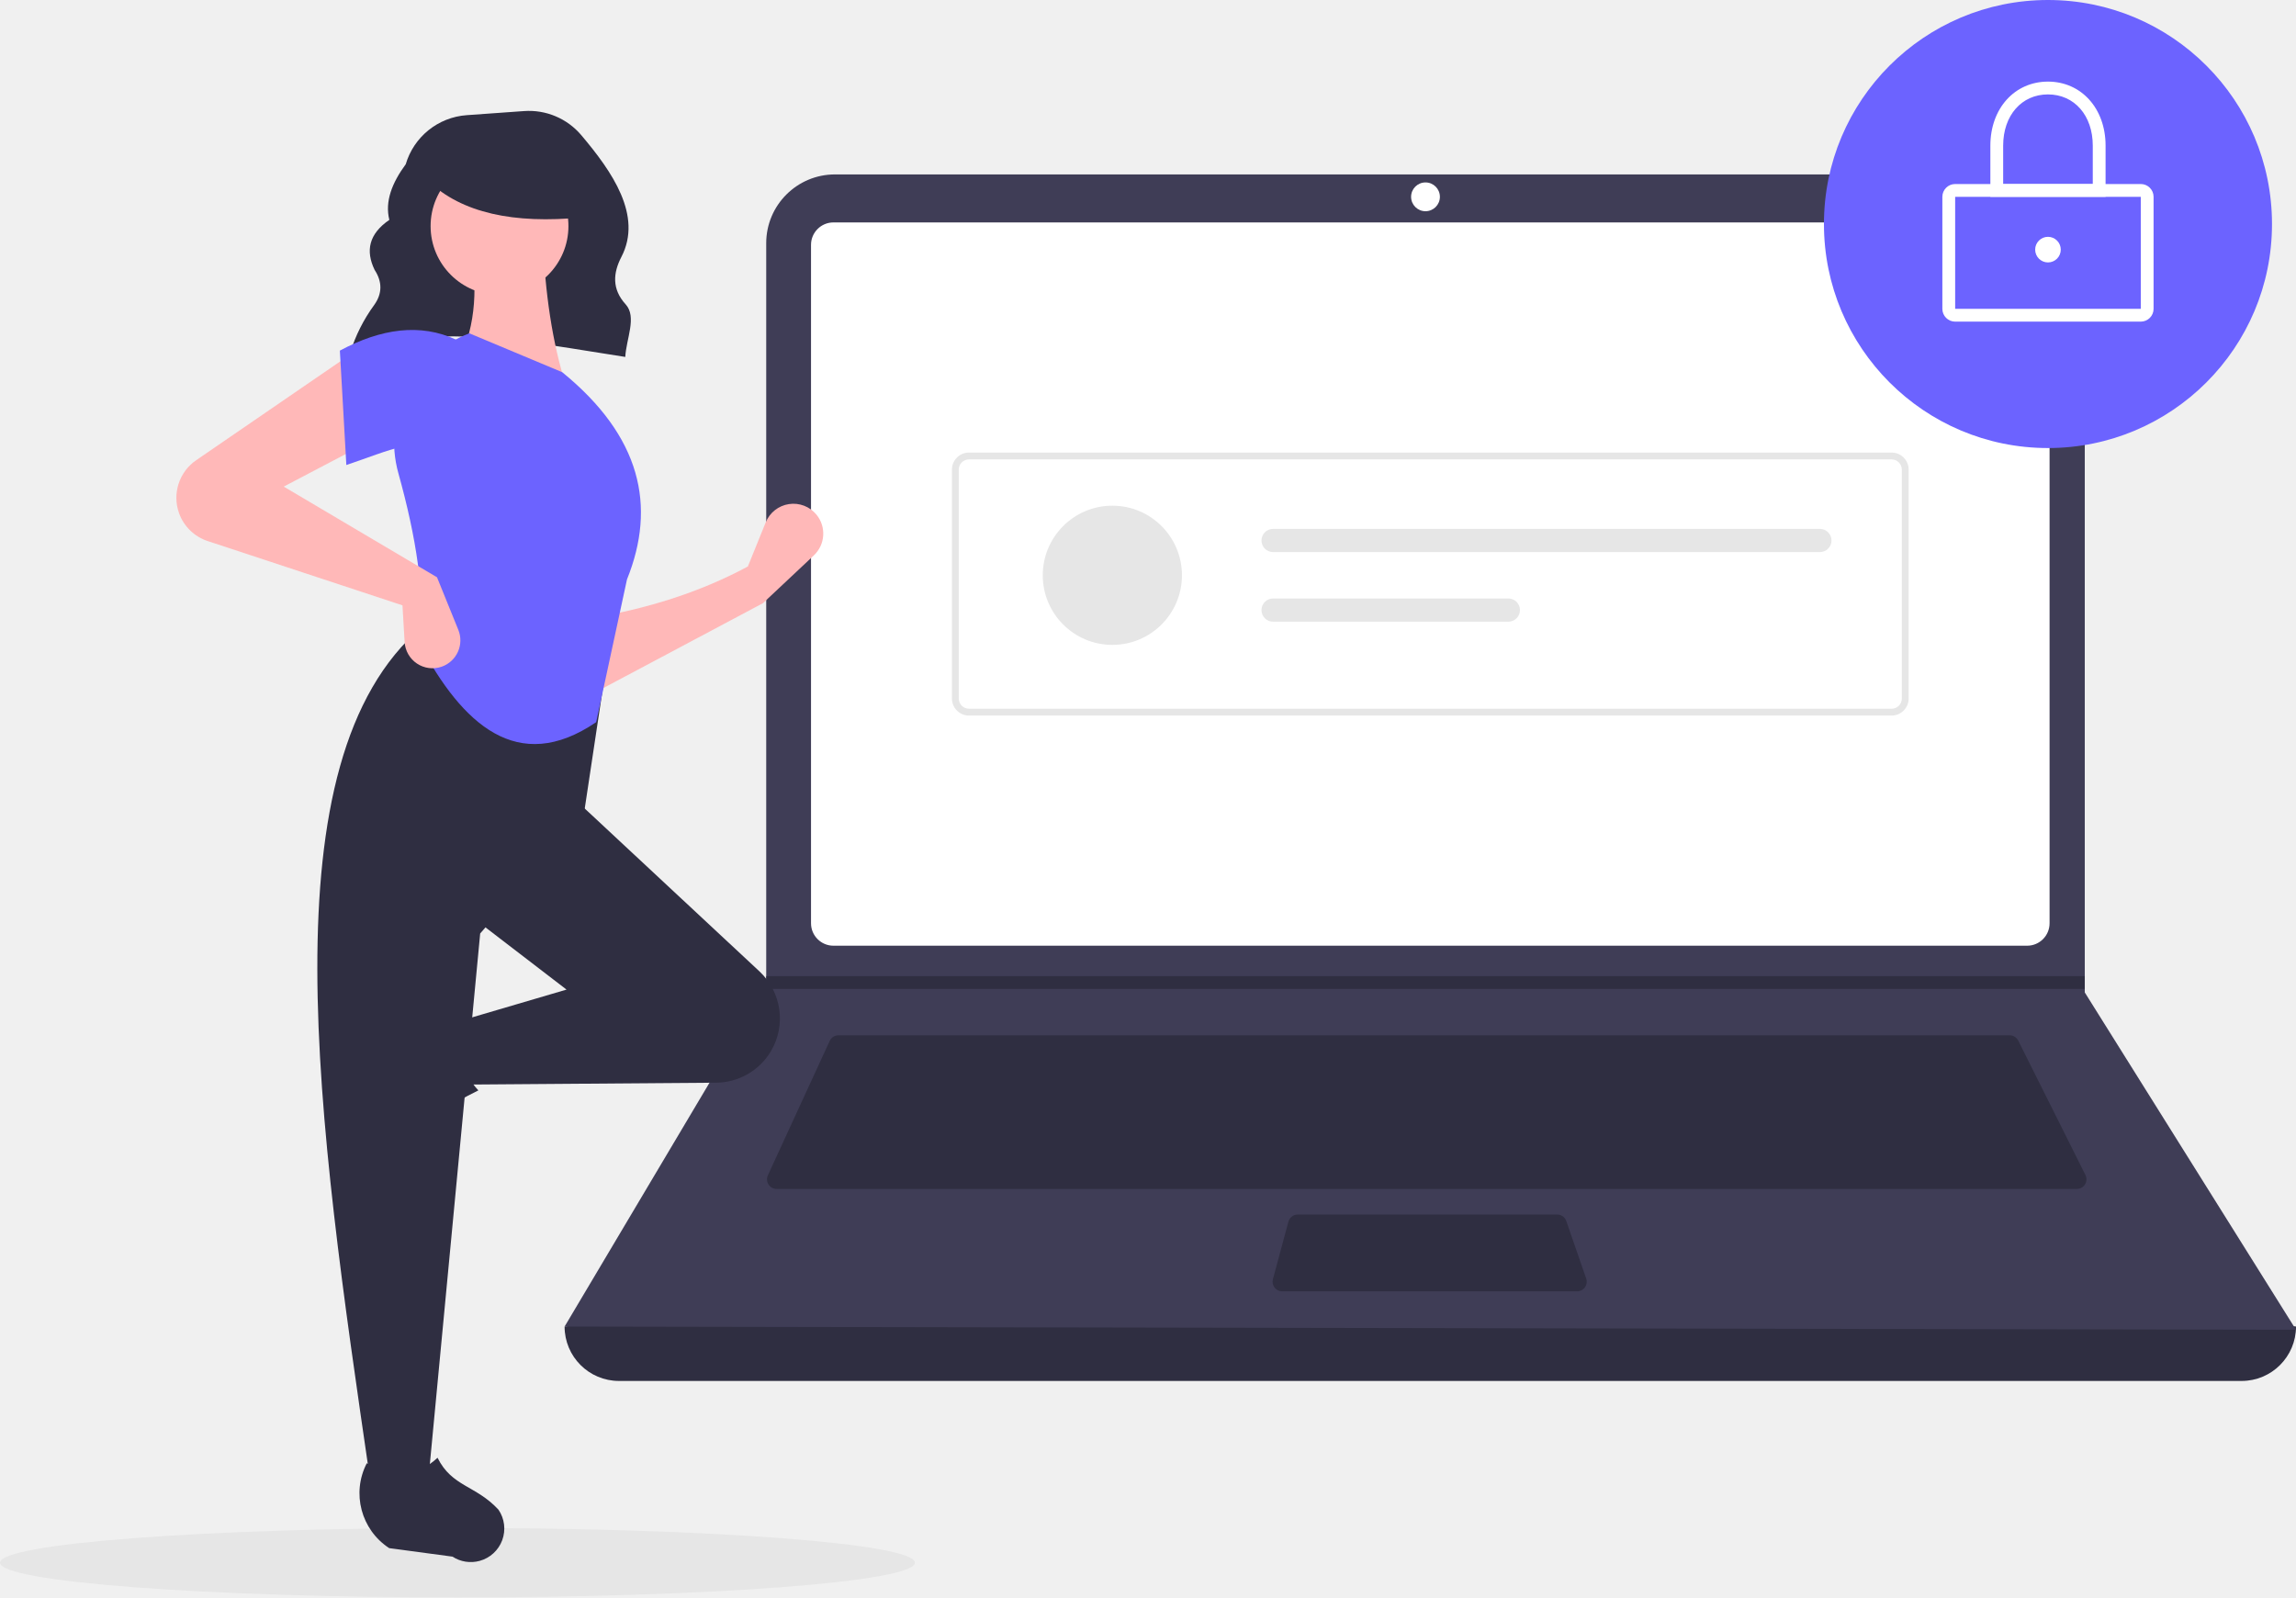
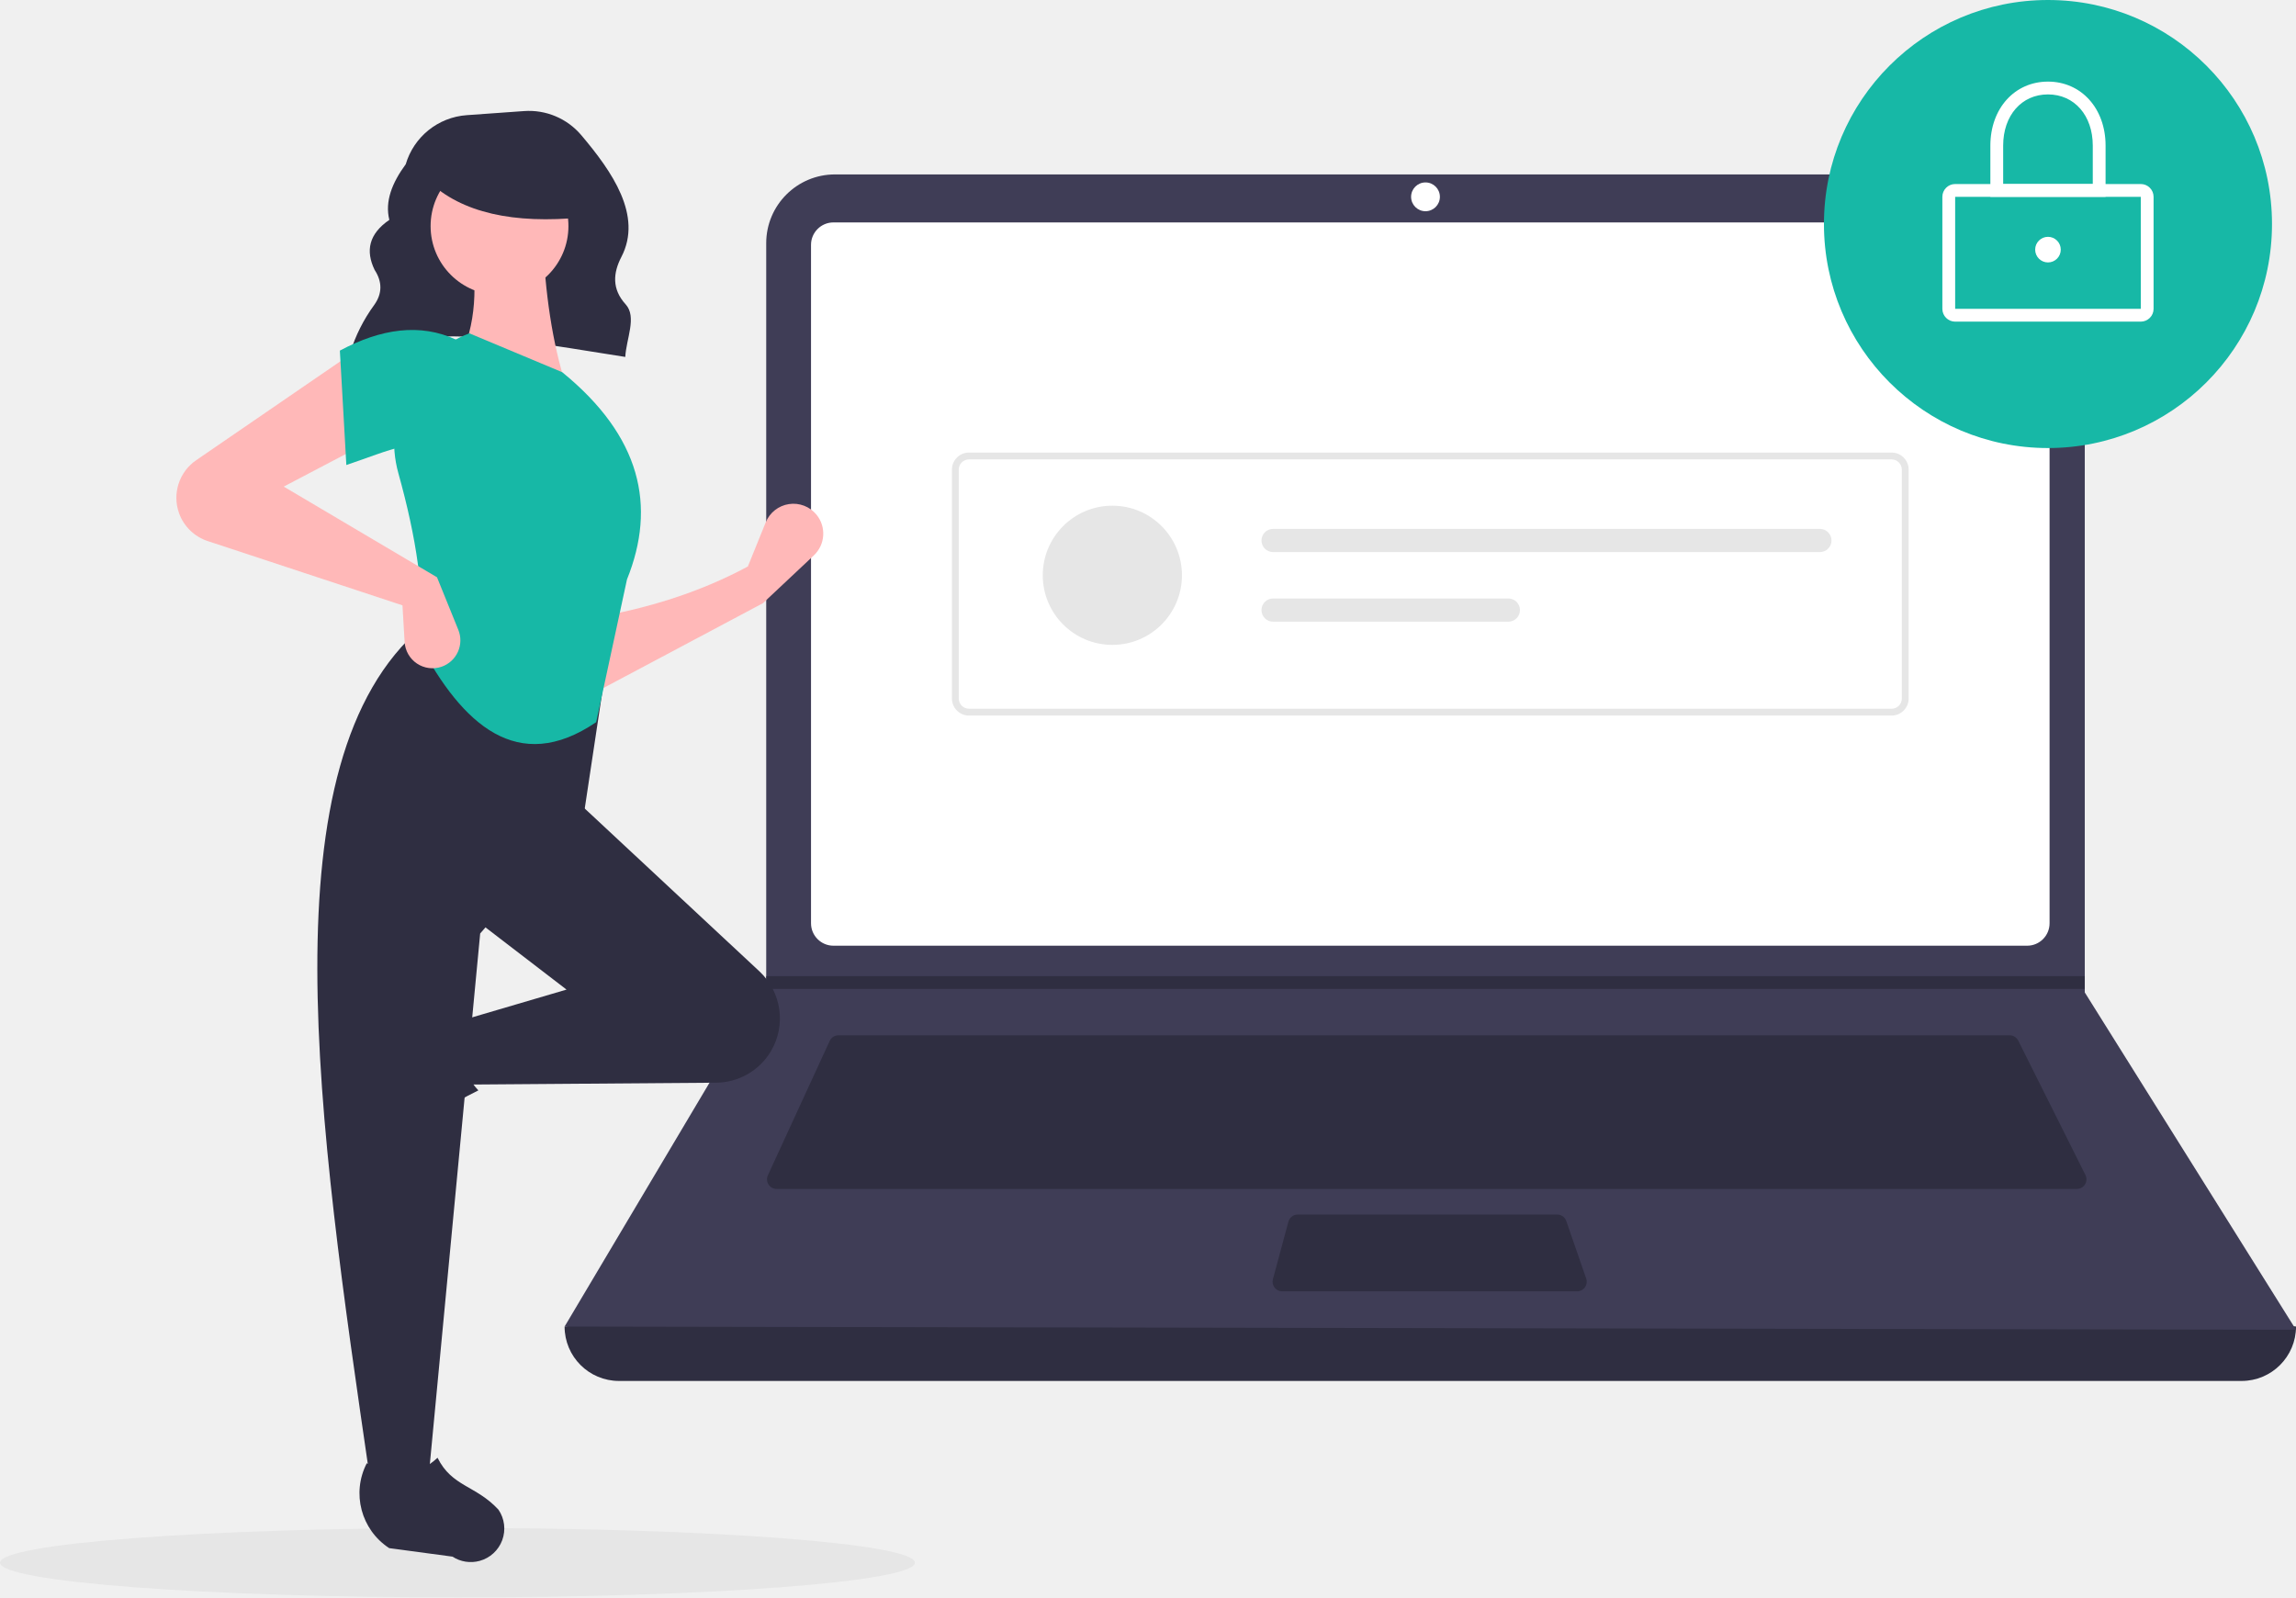
<svg xmlns="http://www.w3.org/2000/svg" width="793" height="551.732" viewBox="0 0 793 551.732" role="img" artist="Katerina Limpitsouni" source="https://undraw.co/">
  <ellipse cx="158" cy="539.732" rx="158" ry="12" fill="#e6e6e6" />
  <path d="M324.272,296.554c27.497-11.695,61.744-4.285,95.191.858.311-6.228,4.084-13.808.132-18.153-4.801-5.279-4.359-10.825-1.47-16.404,7.388-14.265-3.197-29.444-13.884-42.065a23.669,23.669,0,0,0-19.755-8.292l-19.797,1.414A23.709,23.709,0,0,0,343.635,230.859v0c-4.727,6.429-7.257,12.841-5.664,19.219-7.081,4.839-8.27,10.68-5.089,17.264,2.698,4.146,2.669,8.182-.123,12.106a55.891,55.891,0,0,0-8.31,16.506Z" transform="translate(-203.5 -174.1342)" fill="#2f2e41" />
  <path d="M977.709,651.097H417.291A18.791,18.791,0,0,1,398.5,632.306h0q304.727-35.415,598,0h0A18.791,18.791,0,0,1,977.709,651.097Z" transform="translate(-203.5 -174.1342)" fill="#2f2e41" />
  <path d="M996.5,633.412l-598-1.105,69.306-116.616.332-.553V258.131a23.752,23.752,0,0,1,23.754-23.754H899.792a23.752,23.752,0,0,1,23.754,23.754V516.906Z" transform="translate(-203.5 -174.1342)" fill="#3f3d56" />
  <path d="M491.35,250.957a7.746,7.746,0,0,0-7.738,7.738V493.031a7.747,7.747,0,0,0,7.738,7.738H903.65a7.747,7.747,0,0,0,7.738-7.738V258.694a7.747,7.747,0,0,0-7.738-7.738Z" transform="translate(-203.5 -174.1342)" fill="#fff" />
  <path d="M493.078,531.718a3.325,3.325,0,0,0-3.013,1.93l-21.355,46.425a3.316,3.316,0,0,0,3.012,4.702H920.814a3.316,3.316,0,0,0,2.965-4.799L900.567,533.551a3.299,3.299,0,0,0-2.965-1.833Z" transform="translate(-203.5 -174.1342)" fill="#2f2e41" />
  <circle cx="492.342" cy="67.98" r="4.974" fill="#fff" />
  <path d="M651.7,593.619a3.321,3.321,0,0,0-3.202,2.454l-5.357,19.896a3.316,3.316,0,0,0,3.202,4.179h101.874a3.315,3.315,0,0,0,3.133-4.401l-6.887-19.896a3.318,3.318,0,0,0-3.134-2.231Z" transform="translate(-203.5 -174.1342)" fill="#2f2e41" />
  <polygon points="720.046 337.135 720.046 341.556 264.306 341.556 264.649 341.004 264.649 337.135 720.046 337.135" fill="#2f2e41" />
-   <circle cx="707.335" cy="77.375" r="77.375" fill="#6c63ff" />
+   <circle cx="707.335" cy="77.375" r="77.375" fill="#17B8A6" />
  <path d="M942.89,285.223H878.779a4.426,4.426,0,0,1-4.421-4.421V242.114a4.426,4.426,0,0,1,4.421-4.421H942.89a4.426,4.426,0,0,1,4.421,4.421v38.688A4.426,4.426,0,0,1,942.89,285.223Zm-64.111-43.109v38.688h64.114L942.89,242.114Z" transform="translate(-203.5 -174.1342)" fill="#fff" />
  <path d="M930.731,242.114h-39.793V224.428c0-12.81,8.368-22.107,19.896-22.107s19.896,9.297,19.896,22.107Zm-35.372-4.421h30.95V224.428c0-10.413-6.363-17.686-15.475-17.686s-15.475,7.273-15.475,17.686Z" transform="translate(-203.5 -174.1342)" fill="#fff" />
  <circle cx="707.335" cy="86.218" r="4.421" fill="#fff" />
  <path d="M856.82,421.284H538.18a5.908,5.908,0,0,1-5.901-5.901V336.342a5.908,5.908,0,0,1,5.901-5.901H856.82a5.908,5.908,0,0,1,5.901,5.901V415.383A5.908,5.908,0,0,1,856.82,421.284Zm-318.64-88.482a3.544,3.544,0,0,0-3.54,3.54V415.383a3.544,3.544,0,0,0,3.54,3.54H856.82a3.544,3.544,0,0,0,3.54-3.54V336.342a3.544,3.544,0,0,0-3.54-3.54Z" transform="translate(-203.5 -174.1342)" fill="#e6e6e6" />
  <circle cx="384.19" cy="198.695" r="24.036" fill="#e6e6e6" />
  <path d="M643.203,356.805a4.006,4.006,0,1,0,0,8.012H832.061a4.006,4.006,0,0,0,0-8.012Z" transform="translate(-203.5 -174.1342)" fill="#e6e6e6" />
  <path d="M643.203,380.842a4.006,4.006,0,1,0,0,8.012H724.469a4.006,4.006,0,1,0,0-8.012Z" transform="translate(-203.5 -174.1342)" fill="#e6e6e6" />
  <path d="M467.022,382.462,408.119,413.778l-.746-26.096c19.226-3.209,37.517-8.797,54.429-17.895l6.16-15.22a10.318,10.318,0,0,1,17.536-2.678l0,0a10.318,10.318,0,0,1-.908,14.069Z" transform="translate(-203.5 -174.1342)" fill="#ffb8b8" />
  <path d="M323.098,563.267v0a11.574,11.574,0,0,1,1.469-9.363l12.939-19.858a22.612,22.612,0,0,1,29.335-7.739h0c-5.438,9.256-4.68,17.377,1.878,24.434a117.631,117.631,0,0,0-27.936,19.045A11.574,11.574,0,0,1,323.098,563.267Z" transform="translate(-203.5 -174.1342)" fill="#2f2e41" />
  <path d="M469.705,537.303l0,0a22.203,22.203,0,0,1-18.871,10.779l-85.96.651-3.728-21.623,38.026-11.184-32.061-24.605L402.154,450.313l63.65,59.324A22.203,22.203,0,0,1,469.705,537.303Z" transform="translate(-203.5 -174.1342)" fill="#2f2e41" />
  <path d="M351.453,685.179H331.321c-18.075-123.898-36.474-248.142,17.895-294.515l64.122,10.439L405.136,455.532l-35.789,41.008Z" transform="translate(-203.5 -174.1342)" fill="#2f2e41" />
  <path d="M369.149,713.246h0a11.574,11.574,0,0,1-9.363-1.469l-21.859-2.938a22.612,22.612,0,0,1-7.741-29.335v0c9.257,5.437,17.377,4.679,24.434-1.879,4.986,10.067,13.201,9.453,21.047,17.935A11.574,11.574,0,0,1,369.149,713.246Z" transform="translate(-203.5 -174.1342)" fill="#2f2e41" />
  <path d="M399.172,307.902l-37.28-8.947c6.192-12.674,6.702-26.776,3.728-41.754l25.351-.746C391.764,275.08,394.167,292.481,399.172,307.902Z" transform="translate(-203.5 -174.1342)" fill="#ffb8b8" />
-   <path d="M409.418,423.552c-27.139,18.493-46.314.633-60.947-26.923,2.033-16.862-1.259-37.041-7.357-58.966a40.138,40.138,0,0,1,24.506-48.401h0l32.061,13.421c27.224,22.19,32.582,46.227,22.368,71.578Z" transform="translate(-203.5 -174.1342)" fill="#6c63ff" />
+   <path d="M409.418,423.552c-27.139,18.493-46.314.633-60.947-26.923,2.033-16.862-1.259-37.041-7.357-58.966a40.138,40.138,0,0,1,24.506-48.401h0l32.061,13.421c27.224,22.19,32.582,46.227,22.368,71.578Z" transform="translate(-203.5 -174.1342)" fill="#17B8A6" />
  <path d="M331.321,326.542,301.497,342.2l52.938,31.316,7.366,18.17a9.637,9.637,0,0,1-5.789,12.731h0a9.637,9.637,0,0,1-12.762-8.544l-.745-12.663-67.284-22.204a15.733,15.733,0,0,1-9.873-9.611v0a15.733,15.733,0,0,1,5.903-18.303l54.105-37.118Z" transform="translate(-203.5 -174.1342)" fill="#ffb8b8" />
-   <path d="M361.146,329.524c-12.439-5.451-23.749.47-38.026,5.219l-2.237-39.517c14.176-7.556,27.692-9.593,40.263-3.728Z" transform="translate(-203.5 -174.1342)" fill="#6c63ff" />
+   <path d="M361.146,329.524c-12.439-5.451-23.749.47-38.026,5.219l-2.237-39.517c14.176-7.556,27.692-9.593,40.263-3.728Z" transform="translate(-203.5 -174.1342)" fill="#17B8A6" />
  <circle cx="172.525" cy="78.093" r="23.802" fill="#ffb8b8" />
  <path d="M404.5,249.224c-23.566,2.308-41.523-1.546-53-12.52v-8.838h51Z" transform="translate(-203.5 -174.1342)" fill="#2f2e41" />
</svg>
